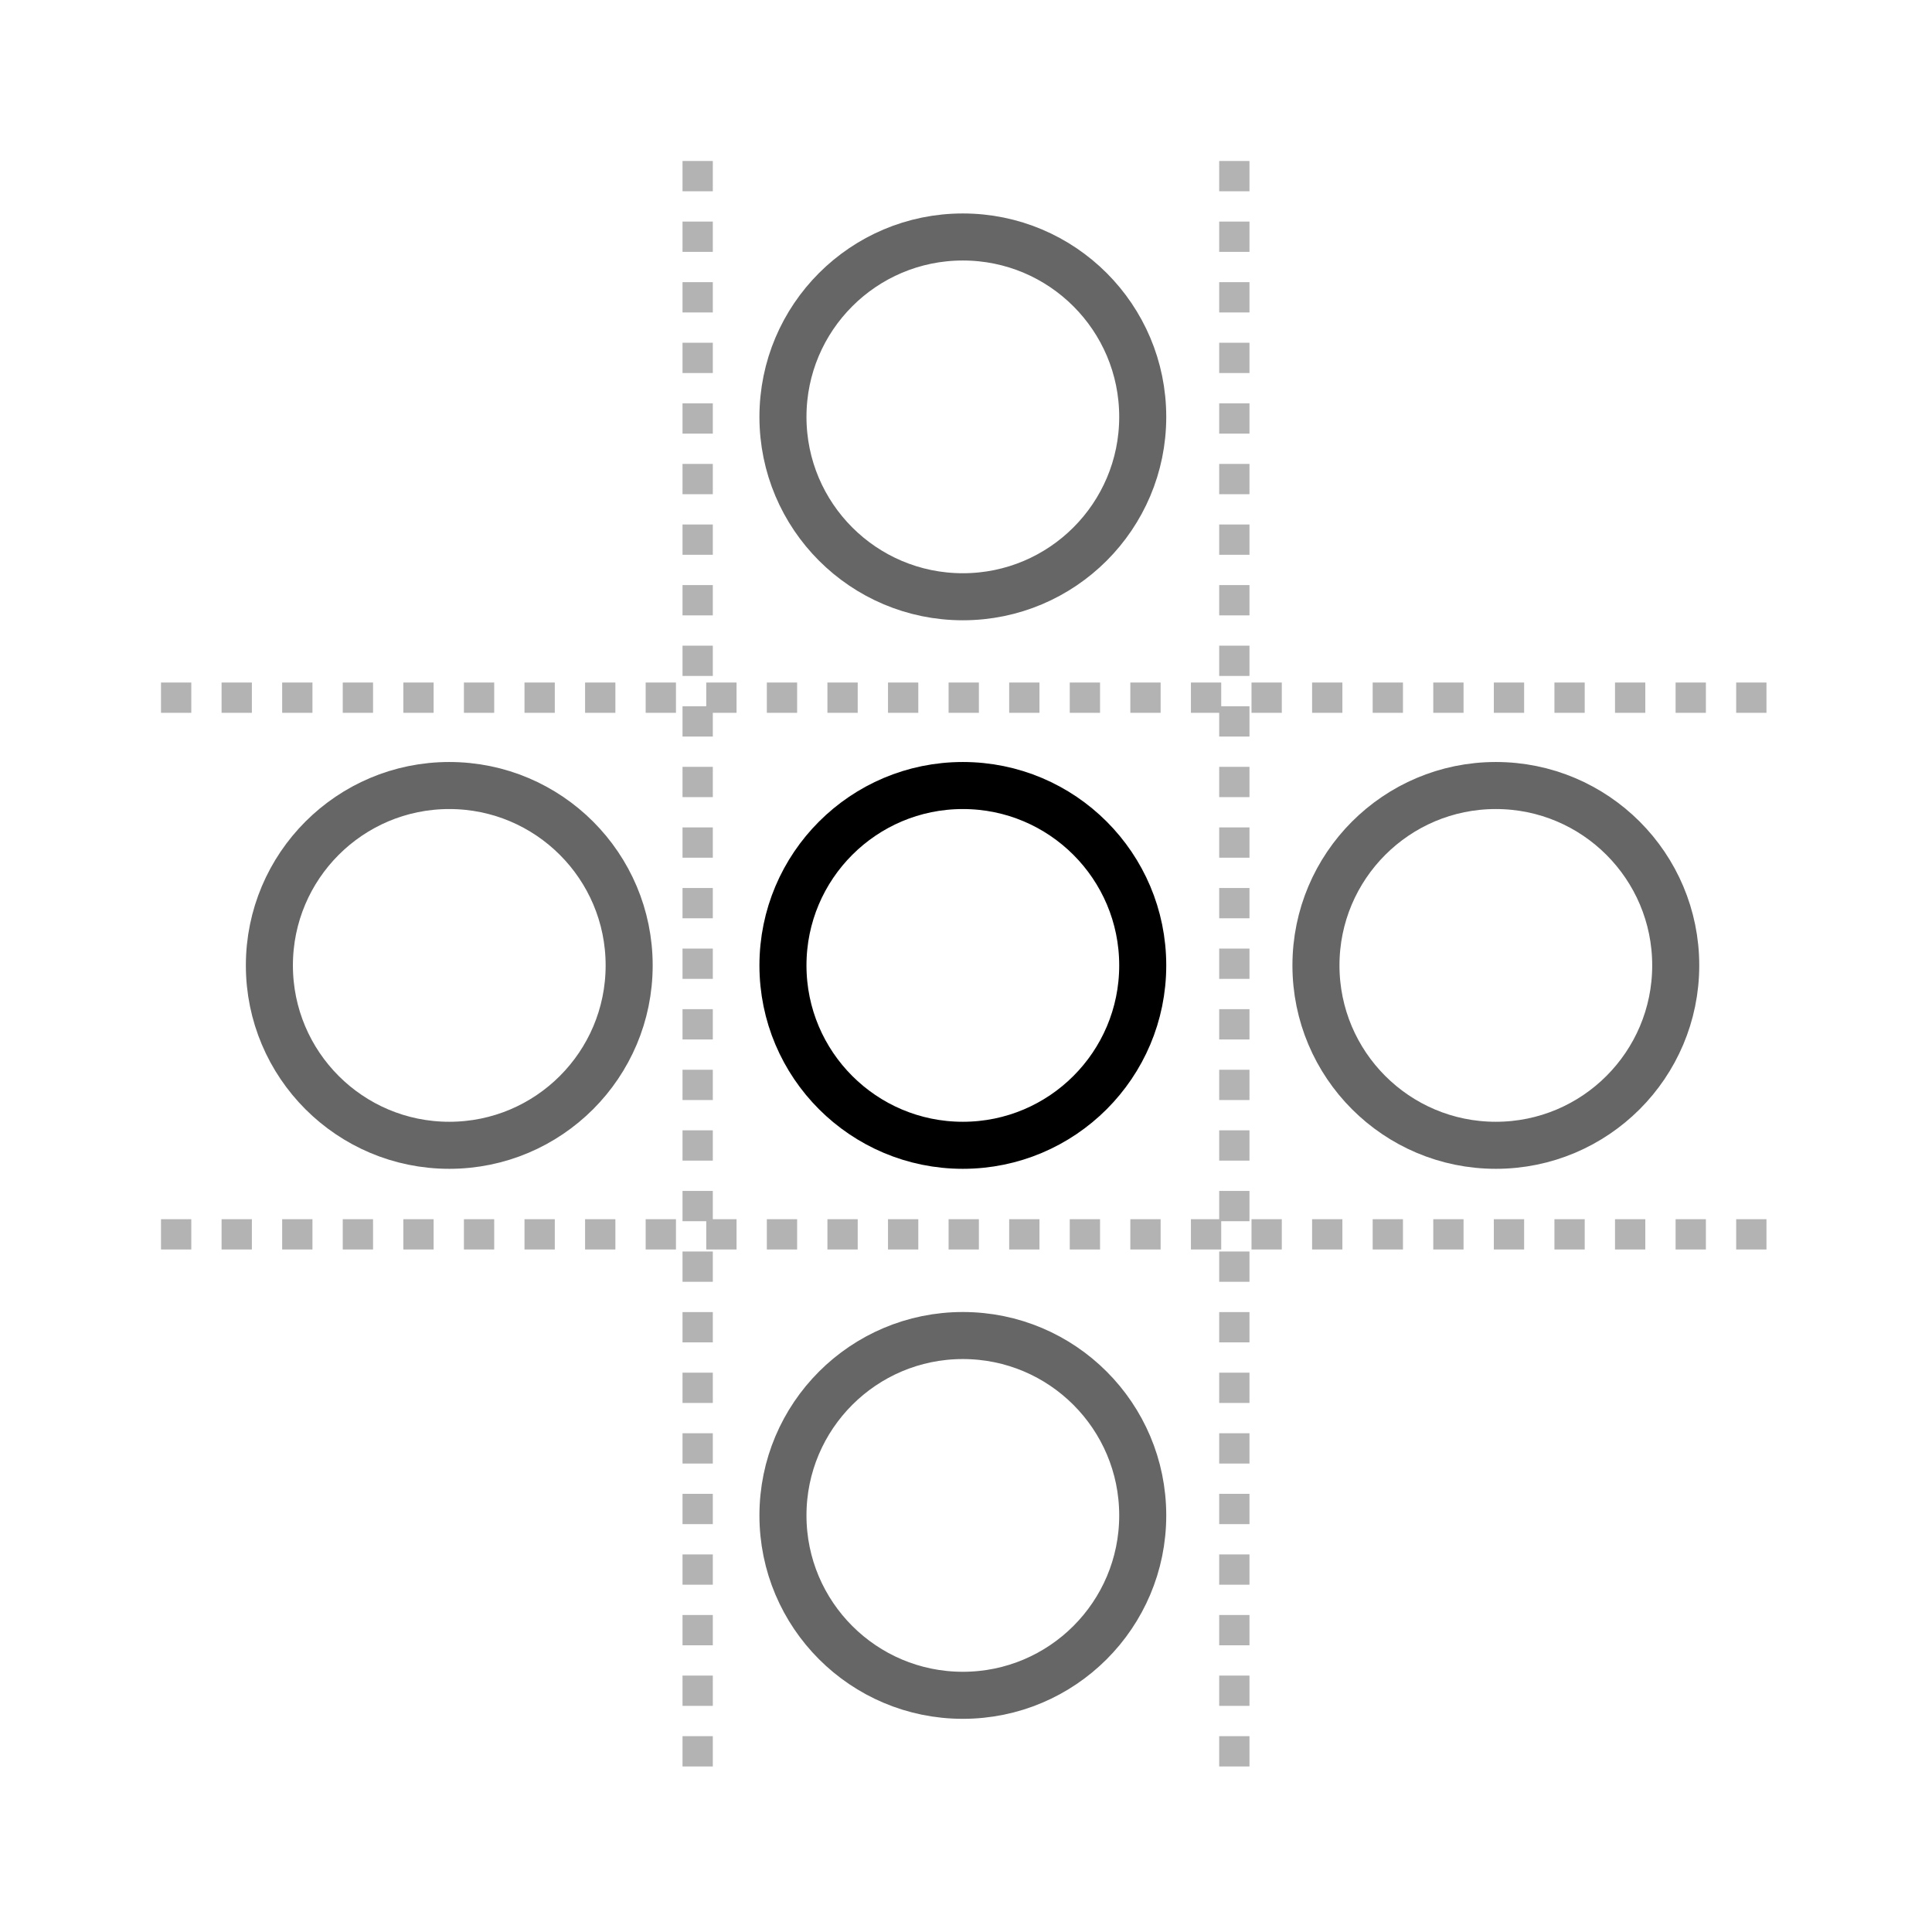
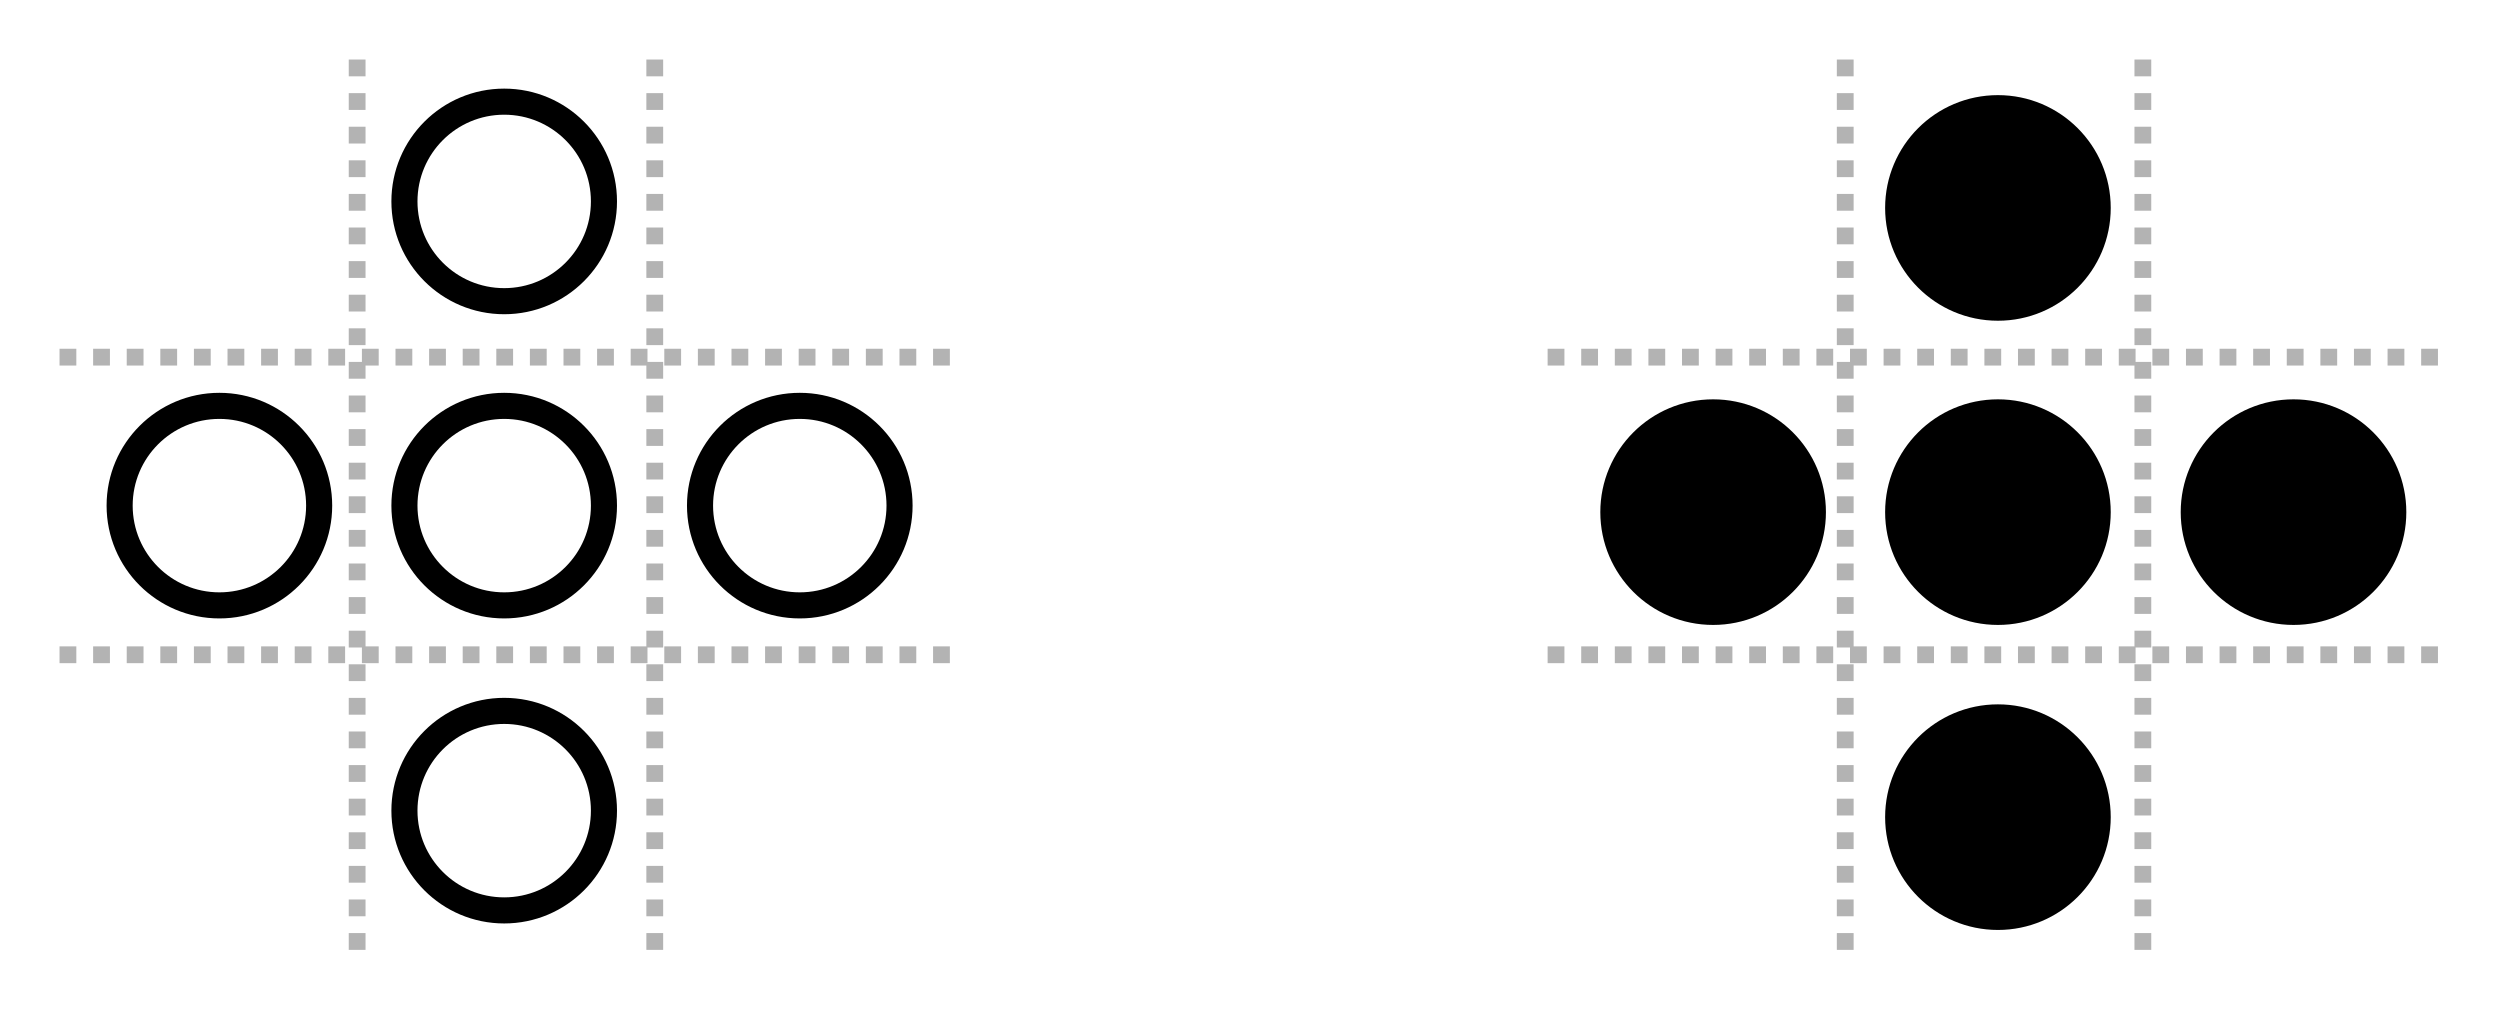
- <svg xmlns="http://www.w3.org/2000/svg" width="36mm" height="36mm" viewBox="0 0 127.559 127.559" id="svg9706" version="1.1">
+ <svg xmlns="http://www.w3.org/2000/svg" width="84mm" height="34mm" viewBox="0 0 297.638 120.472" id="svg9706" version="1.1">
  <defs id="defs9708">
    <marker style="overflow:visible" id="marker11020" refX="0" refY="0" orient="auto">
-       <path transform="matrix(-0.4,0,0,-0.4,-4,0)" style="fill:#000000;fill-opacity:1;fill-rule:evenodd;stroke:#000000;stroke-width:1pt;stroke-opacity:1" d="M 0,0 5,-5 -12.5,0 5,5 0,0 Z" id="path11022" />
+       <path transform="matrix(-0.4,0,0,-0.4,-4,0)" style="fill:#000000;fill-opacity:1;fill-rule:evenodd;stroke:#000000;stroke-width:1pt;stroke-opacity:1" d="M 0,0 5,-5 -12.5,0 5,5 Z" id="path11022" />
    </marker>
    <marker style="overflow:visible" id="marker10950" refX="0" refY="0" orient="auto">
-       <path transform="matrix(0.4,0,0,0.4,4,0)" style="fill:#000000;fill-opacity:1;fill-rule:evenodd;stroke:#000000;stroke-width:1pt;stroke-opacity:1" d="M 0,0 5,-5 -12.5,0 5,5 0,0 Z" id="path10952" />
+       <path transform="matrix(0.4,0,0,0.4,4,0)" style="fill:#000000;fill-opacity:1;fill-rule:evenodd;stroke:#000000;stroke-width:1pt;stroke-opacity:1" d="M 0,0 5,-5 -12.5,0 5,5 Z" id="path10952" />
    </marker>
    <marker orient="auto" refY="0" refX="0" id="Arrow1Mend" style="overflow:visible">
-       <path id="path4219" d="M 0,0 5,-5 -12.5,0 5,5 0,0 Z" style="fill:#000000;fill-opacity:1;fill-rule:evenodd;stroke:#000000;stroke-width:1pt;stroke-opacity:1" transform="matrix(-0.4,0,0,-0.4,-4,0)" />
+       <path id="path4219" d="M 0,0 5,-5 -12.5,0 5,5 Z" style="fill:#000000;fill-opacity:1;fill-rule:evenodd;stroke:#000000;stroke-width:1pt;stroke-opacity:1" transform="matrix(-0.4,0,0,-0.4,-4,0)" />
    </marker>
    <marker orient="auto" refY="0" refX="0" id="Arrow1Mstart" style="overflow:visible">
-       <path id="path4216" d="M 0,0 5,-5 -12.5,0 5,5 0,0 Z" style="fill:#000000;fill-opacity:1;fill-rule:evenodd;stroke:#000000;stroke-width:1pt;stroke-opacity:1" transform="matrix(0.4,0,0,0.4,4,0)" />
+       <path id="path4216" d="M 0,0 5,-5 -12.5,0 5,5 Z" style="fill:#000000;fill-opacity:1;fill-rule:evenodd;stroke:#000000;stroke-width:1pt;stroke-opacity:1" transform="matrix(0.4,0,0,0.4,4,0)" />
    </marker>
    <marker orient="auto" refY="0" refX="0" id="Arrow1Mstart-0" style="overflow:visible">
-       <path id="path4216-8" d="M 0,0 5,-5 -12.5,0 5,5 0,0 Z" style="fill:#000000;fill-opacity:1;fill-rule:evenodd;stroke:#000000;stroke-width:1pt;stroke-opacity:1" transform="matrix(0.4,0,0,0.4,4,0)" />
+       <path id="path4216-8" d="M 0,0 5,-5 -12.5,0 5,5 Z" style="fill:#000000;fill-opacity:1;fill-rule:evenodd;stroke:#000000;stroke-width:1pt;stroke-opacity:1" transform="matrix(0.4,0,0,0.4,4,0)" />
    </marker>
    <marker orient="auto" refY="0" refX="0" id="Arrow1Mend-1" style="overflow:visible">
-       <path id="path4219-9" d="M 0,0 5,-5 -12.5,0 5,5 0,0 Z" style="fill:#000000;fill-opacity:1;fill-rule:evenodd;stroke:#000000;stroke-width:1pt;stroke-opacity:1" transform="matrix(-0.4,0,0,-0.4,-4,0)" />
+       <path id="path4219-9" d="M 0,0 5,-5 -12.5,0 5,5 Z" style="fill:#000000;fill-opacity:1;fill-rule:evenodd;stroke:#000000;stroke-width:1pt;stroke-opacity:1" transform="matrix(-0.4,0,0,-0.4,-4,0)" />
    </marker>
    <marker orient="auto" refY="0" refX="0" id="Arrow1Mstart-09" style="overflow:visible">
-       <path id="path4216-2" d="M 0,0 5,-5 -12.5,0 5,5 0,0 Z" style="fill:#000000;fill-opacity:1;fill-rule:evenodd;stroke:#000000;stroke-width:1pt;stroke-opacity:1" transform="matrix(0.4,0,0,0.4,4,0)" />
+       <path id="path4216-2" d="M 0,0 5,-5 -12.5,0 5,5 Z" style="fill:#000000;fill-opacity:1;fill-rule:evenodd;stroke:#000000;stroke-width:1pt;stroke-opacity:1" transform="matrix(0.4,0,0,0.4,4,0)" />
    </marker>
    <marker orient="auto" refY="0" refX="0" id="Arrow1Mend-9" style="overflow:visible">
-       <path id="path4219-3" d="M 0,0 5,-5 -12.5,0 5,5 0,0 Z" style="fill:#000000;fill-opacity:1;fill-rule:evenodd;stroke:#000000;stroke-width:1pt;stroke-opacity:1" transform="matrix(-0.4,0,0,-0.4,-4,0)" />
+       <path id="path4219-3" d="M 0,0 5,-5 -12.5,0 5,5 Z" style="fill:#000000;fill-opacity:1;fill-rule:evenodd;stroke:#000000;stroke-width:1pt;stroke-opacity:1" transform="matrix(-0.4,0,0,-0.4,-4,0)" />
    </marker>
    <marker style="overflow:visible" id="marker10950-7" refX="0" refY="0" orient="auto">
-       <path transform="matrix(0.4,0,0,0.4,4,0)" style="fill:#000000;fill-opacity:1;fill-rule:evenodd;stroke:#000000;stroke-width:1pt;stroke-opacity:1" d="M 0,0 5,-5 -12.5,0 5,5 0,0 Z" id="path10952-6" />
+       <path transform="matrix(0.4,0,0,0.4,4,0)" style="fill:#000000;fill-opacity:1;fill-rule:evenodd;stroke:#000000;stroke-width:1pt;stroke-opacity:1" d="M 0,0 5,-5 -12.5,0 5,5 Z" id="path10952-6" />
    </marker>
    <marker style="overflow:visible" id="marker11020-5" refX="0" refY="0" orient="auto">
-       <path transform="matrix(-0.4,0,0,-0.4,-4,0)" style="fill:#000000;fill-opacity:1;fill-rule:evenodd;stroke:#000000;stroke-width:1pt;stroke-opacity:1" d="M 0,0 5,-5 -12.5,0 5,5 0,0 Z" id="path11022-5" />
+       <path transform="matrix(-0.4,0,0,-0.4,-4,0)" style="fill:#000000;fill-opacity:1;fill-rule:evenodd;stroke:#000000;stroke-width:1pt;stroke-opacity:1" d="M 0,0 5,-5 -12.5,0 5,5 Z" id="path11022-5" />
    </marker>
    <marker style="overflow:visible" id="marker10950-0" refX="0" refY="0" orient="auto">
-       <path transform="matrix(0.4,0,0,0.4,4,0)" style="fill:#000000;fill-opacity:1;fill-rule:evenodd;stroke:#000000;stroke-width:1pt;stroke-opacity:1" d="M 0,0 5,-5 -12.5,0 5,5 0,0 Z" id="path10952-5" />
+       <path transform="matrix(0.4,0,0,0.4,4,0)" style="fill:#000000;fill-opacity:1;fill-rule:evenodd;stroke:#000000;stroke-width:1pt;stroke-opacity:1" d="M 0,0 5,-5 -12.5,0 5,5 Z" id="path10952-5" />
    </marker>
    <marker style="overflow:visible" id="marker11020-9" refX="0" refY="0" orient="auto">
-       <path transform="matrix(-0.4,0,0,-0.4,-4,0)" style="fill:#000000;fill-opacity:1;fill-rule:evenodd;stroke:#000000;stroke-width:1pt;stroke-opacity:1" d="M 0,0 5,-5 -12.5,0 5,5 0,0 Z" id="path11022-7" />
+       <path transform="matrix(-0.4,0,0,-0.4,-4,0)" style="fill:#000000;fill-opacity:1;fill-rule:evenodd;stroke:#000000;stroke-width:1pt;stroke-opacity:1" d="M 0,0 5,-5 -12.5,0 5,5 Z" id="path11022-7" />
    </marker>
    <marker style="overflow:visible" id="marker10950-0-8" refX="0" refY="0" orient="auto">
-       <path transform="matrix(0.4,0,0,0.4,4,0)" style="fill:#000000;fill-opacity:1;fill-rule:evenodd;stroke:#000000;stroke-width:1pt;stroke-opacity:1" d="M 0,0 5,-5 -12.5,0 5,5 0,0 Z" id="path10952-5-3" />
+       <path transform="matrix(0.4,0,0,0.4,4,0)" style="fill:#000000;fill-opacity:1;fill-rule:evenodd;stroke:#000000;stroke-width:1pt;stroke-opacity:1" d="M 0,0 5,-5 -12.5,0 5,5 Z" id="path10952-5-3" />
    </marker>
    <marker style="overflow:visible" id="marker11020-9-4" refX="0" refY="0" orient="auto">
-       <path transform="matrix(-0.4,0,0,-0.4,-4,0)" style="fill:#000000;fill-opacity:1;fill-rule:evenodd;stroke:#000000;stroke-width:1pt;stroke-opacity:1" d="M 0,0 5,-5 -12.5,0 5,5 0,0 Z" id="path11022-7-8" />
+       <path transform="matrix(-0.4,0,0,-0.4,-4,0)" style="fill:#000000;fill-opacity:1;fill-rule:evenodd;stroke:#000000;stroke-width:1pt;stroke-opacity:1" d="M 0,0 5,-5 -12.5,0 5,5 Z" id="path11022-7-8" />
    </marker>
    <marker style="overflow:visible" id="marker10950-9" refX="0" refY="0" orient="auto">
-       <path transform="matrix(0.4,0,0,0.4,4,0)" style="fill:#000000;fill-opacity:1;fill-rule:evenodd;stroke:#000000;stroke-width:1pt;stroke-opacity:1" d="M 0,0 5,-5 -12.5,0 5,5 0,0 Z" id="path10952-9" />
+       <path transform="matrix(0.4,0,0,0.4,4,0)" style="fill:#000000;fill-opacity:1;fill-rule:evenodd;stroke:#000000;stroke-width:1pt;stroke-opacity:1" d="M 0,0 5,-5 -12.5,0 5,5 Z" id="path10952-9" />
    </marker>
    <marker style="overflow:visible" id="marker11020-8" refX="0" refY="0" orient="auto">
-       <path transform="matrix(-0.4,0,0,-0.4,-4,0)" style="fill:#000000;fill-opacity:1;fill-rule:evenodd;stroke:#000000;stroke-width:1pt;stroke-opacity:1" d="M 0,0 5,-5 -12.5,0 5,5 0,0 Z" id="path11022-4" />
+       <path transform="matrix(-0.4,0,0,-0.4,-4,0)" style="fill:#000000;fill-opacity:1;fill-rule:evenodd;stroke:#000000;stroke-width:1pt;stroke-opacity:1" d="M 0,0 5,-5 -12.5,0 5,5 Z" id="path11022-4" />
    </marker>
    <marker style="overflow:visible" id="marker10950-9-0" refX="0" refY="0" orient="auto">
-       <path transform="matrix(0.4,0,0,0.4,4,0)" style="fill:#000000;fill-opacity:1;fill-rule:evenodd;stroke:#000000;stroke-width:1pt;stroke-opacity:1" d="M 0,0 5,-5 -12.5,0 5,5 0,0 Z" id="path10952-9-7" />
+       <path transform="matrix(0.4,0,0,0.4,4,0)" style="fill:#000000;fill-opacity:1;fill-rule:evenodd;stroke:#000000;stroke-width:1pt;stroke-opacity:1" d="M 0,0 5,-5 -12.5,0 5,5 Z" id="path10952-9-7" />
    </marker>
    <marker style="overflow:visible" id="marker11020-8-5" refX="0" refY="0" orient="auto">
-       <path transform="matrix(-0.4,0,0,-0.4,-4,0)" style="fill:#000000;fill-opacity:1;fill-rule:evenodd;stroke:#000000;stroke-width:1pt;stroke-opacity:1" d="M 0,0 5,-5 -12.5,0 5,5 0,0 Z" id="path11022-4-3" />
+       <path transform="matrix(-0.4,0,0,-0.4,-4,0)" style="fill:#000000;fill-opacity:1;fill-rule:evenodd;stroke:#000000;stroke-width:1pt;stroke-opacity:1" d="M 0,0 5,-5 -12.5,0 5,5 Z" id="path11022-4-3" />
    </marker>
    <marker style="overflow:visible" id="marker10950-9-0-5" refX="0" refY="0" orient="auto">
-       <path transform="matrix(0.4,0,0,0.4,4,0)" style="fill:#000000;fill-opacity:1;fill-rule:evenodd;stroke:#000000;stroke-width:1pt;stroke-opacity:1" d="M 0,0 5,-5 -12.5,0 5,5 0,0 Z" id="path10952-9-7-0" />
+       <path transform="matrix(0.4,0,0,0.4,4,0)" style="fill:#000000;fill-opacity:1;fill-rule:evenodd;stroke:#000000;stroke-width:1pt;stroke-opacity:1" d="M 0,0 5,-5 -12.5,0 5,5 Z" id="path10952-9-7-0" />
    </marker>
    <marker style="overflow:visible" id="marker11020-8-5-2" refX="0" refY="0" orient="auto">
-       <path transform="matrix(-0.4,0,0,-0.4,-4,0)" style="fill:#000000;fill-opacity:1;fill-rule:evenodd;stroke:#000000;stroke-width:1pt;stroke-opacity:1" d="M 0,0 5,-5 -12.5,0 5,5 0,0 Z" id="path11022-4-3-9" />
+       <path transform="matrix(-0.4,0,0,-0.4,-4,0)" style="fill:#000000;fill-opacity:1;fill-rule:evenodd;stroke:#000000;stroke-width:1pt;stroke-opacity:1" d="M 0,0 5,-5 -12.5,0 5,5 Z" id="path11022-4-3-9" />
    </marker>
  </defs>
-   <g id="layer1" transform="translate(-255.1181,-421.6535)">
+   <g id="layer1" transform="translate(-81.49607,-726.3779)">
    <circle r="11.877" cy="237.033" cx="194.431" id="path7264-6-52" style="opacity:1;fill:none;fill-opacity:1;stroke:#000000;stroke-width:3.106;stroke-linejoin:miter;stroke-miterlimit:4;stroke-dasharray:none;stroke-dashoffset:0;stroke-opacity:1" />
    <circle r="11.877" cy="237.033" cx="282.316" id="path7264-6-52-8" style="opacity:1;fill:none;fill-opacity:1;stroke:#000000;stroke-width:3.106;stroke-linejoin:miter;stroke-miterlimit:4;stroke-dasharray:none;stroke-dashoffset:0;stroke-opacity:1" />
    <circle r="11.877" cy="289.974" cx="194.431" id="path7264-6-52-2" style="opacity:1;fill:#000000;fill-opacity:1;stroke:#000000;stroke-width:3.106;stroke-linejoin:miter;stroke-miterlimit:4;stroke-dasharray:none;stroke-dashoffset:0;stroke-opacity:1" />
    <circle r="11.877" cy="289.974" cx="282.316" id="path7264-6-52-8-1" style="opacity:1;fill:#000000;fill-opacity:1;stroke:#000000;stroke-width:3.106;stroke-linejoin:miter;stroke-miterlimit:4;stroke-dasharray:none;stroke-dashoffset:0;stroke-opacity:1" />
    <circle r="11.877" cy="342.914" cx="194.431" id="path7264-6-52-7" style="opacity:1;fill:none;fill-opacity:1;stroke:#000000;stroke-width:3.106;stroke-linejoin:miter;stroke-miterlimit:4;stroke-dasharray:none;stroke-dashoffset:0;stroke-opacity:1" />
    <circle r="11.877" cy="342.914" cx="282.316" id="path7264-6-52-8-1-9" style="opacity:1;fill:#000000;fill-opacity:1;stroke:#000000;stroke-width:3.106;stroke-linejoin:miter;stroke-miterlimit:4;stroke-dasharray:none;stroke-dashoffset:0;stroke-opacity:1" />
-     <path style="fill:none;fill-rule:evenodd;stroke:#000000;stroke-width:1.5;stroke-linecap:butt;stroke-linejoin:miter;stroke-miterlimit:4;stroke-dasharray:none;stroke-opacity:1;marker-start:url(#Arrow1Mstart);marker-end:url(#Arrow1Mend)" d="m 220.757,237.402 35.433,0" id="path10354" />
-     <path style="fill:none;fill-rule:evenodd;stroke:#000000;stroke-width:1.5;stroke-linecap:butt;stroke-linejoin:miter;stroke-miterlimit:4;stroke-dasharray:none;stroke-opacity:1;marker-start:url(#Arrow1Mstart-0);marker-end:url(#Arrow1Mend-1)" d="m 220.757,288.277 35.433,0" id="path10354-5" />
-     <path style="fill:none;fill-rule:evenodd;stroke:#000000;stroke-width:1.5;stroke-linecap:butt;stroke-linejoin:miter;stroke-miterlimit:4;stroke-dasharray:none;stroke-opacity:1;marker-start:url(#Arrow1Mstart-09);marker-end:url(#Arrow1Mend-9)" d="m 220.757,341.417 35.433,0" id="path10354-3" />
-     <text xml:space="preserve" style="font-style:normal;font-weight:normal;font-size:12.5px;line-height:125%;font-family:sans-serif;text-align:center;letter-spacing:0px;word-spacing:0px;text-anchor:middle;fill:#000000;fill-opacity:1;stroke:none;stroke-width:1px;stroke-linecap:butt;stroke-linejoin:miter;stroke-opacity:1" x="427.684" y="241.846" id="text9299-9">
-       <tspan x="427.684" y="241.846" style="font-style:normal;font-variant:normal;font-weight:normal;font-stretch:normal;font-size:17.5px;font-family:Arial;-inkscape-font-specification:Arial" id="tspan9332-9">interaction energy = w<tspan style="font-size:65%;baseline-shift:sub" id="tspan10852">11</tspan>
+     <path style="fill:none;fill-rule:evenodd;stroke:#000000;stroke-width:1.5;stroke-linecap:butt;stroke-linejoin:miter;stroke-miterlimit:4;stroke-dasharray:none;stroke-opacity:1;marker-start:url(#Arrow1Mstart);marker-end:url(#Arrow1Mend)" d="m 220.757,237.402 h 35.433" id="path10354" />
+     <path style="fill:none;fill-rule:evenodd;stroke:#000000;stroke-width:1.5;stroke-linecap:butt;stroke-linejoin:miter;stroke-miterlimit:4;stroke-dasharray:none;stroke-opacity:1;marker-start:url(#Arrow1Mstart-0);marker-end:url(#Arrow1Mend-1)" d="m 220.757,288.277 h 35.433" id="path10354-5" />
+     <path style="fill:none;fill-rule:evenodd;stroke:#000000;stroke-width:1.5;stroke-linecap:butt;stroke-linejoin:miter;stroke-miterlimit:4;stroke-dasharray:none;stroke-opacity:1;marker-start:url(#Arrow1Mstart-09);marker-end:url(#Arrow1Mend-9)" d="m 220.757,341.417 h 35.433" id="path10354-3" />
+     <text xml:space="preserve" style="font-style:normal;font-weight:normal;line-height:0%;font-family:sans-serif;text-align:center;letter-spacing:0px;word-spacing:0px;text-anchor:middle;fill:#000000;fill-opacity:1;stroke:none;stroke-width:1px;stroke-linecap:butt;stroke-linejoin:miter;stroke-opacity:1" x="427.684" y="241.846" id="text9299-9">
+       <tspan x="427.684" y="241.846" style="font-style:normal;font-variant:normal;font-weight:normal;font-stretch:normal;font-size:17.5px;line-height:1.25;font-family:Arial;-inkscape-font-specification:Arial" id="tspan9332-9">interaction energy = w<tspan style="font-size:65%;baseline-shift:sub" id="tspan10852">11</tspan>
      </tspan>
    </text>
-     <text xml:space="preserve" style="font-style:normal;font-weight:normal;font-size:12.5px;line-height:125%;font-family:sans-serif;text-align:center;letter-spacing:0px;word-spacing:0px;text-anchor:middle;fill:#000000;fill-opacity:1;stroke:none;stroke-width:1px;stroke-linecap:butt;stroke-linejoin:miter;stroke-opacity:1" x="427.684" y="295.689" id="text9299-9-6">
-       <tspan x="427.684" y="295.689" style="font-style:normal;font-variant:normal;font-weight:normal;font-stretch:normal;font-size:17.5px;font-family:Arial;-inkscape-font-specification:Arial" id="tspan9332-9-0">interaction energy = w<tspan style="font-size:65%;baseline-shift:sub" id="tspan10875">22</tspan>
+     <text xml:space="preserve" style="font-style:normal;font-weight:normal;line-height:0%;font-family:sans-serif;text-align:center;letter-spacing:0px;word-spacing:0px;text-anchor:middle;fill:#000000;fill-opacity:1;stroke:none;stroke-width:1px;stroke-linecap:butt;stroke-linejoin:miter;stroke-opacity:1" x="427.684" y="295.689" id="text9299-9-6">
+       <tspan x="427.684" y="295.689" style="font-style:normal;font-variant:normal;font-weight:normal;font-stretch:normal;font-size:17.5px;line-height:1.25;font-family:Arial;-inkscape-font-specification:Arial" id="tspan9332-9-0">interaction energy = w<tspan style="font-size:65%;baseline-shift:sub" id="tspan10875">22</tspan>
      </tspan>
    </text>
-     <text xml:space="preserve" style="font-style:normal;font-weight:normal;font-size:12.5px;line-height:125%;font-family:sans-serif;text-align:center;letter-spacing:0px;word-spacing:0px;text-anchor:middle;fill:#000000;fill-opacity:1;stroke:none;stroke-width:1px;stroke-linecap:butt;stroke-linejoin:miter;stroke-opacity:1" x="427.684" y="347.76" id="text9299-9-5">
-       <tspan x="427.684" y="347.76" style="font-style:normal;font-variant:normal;font-weight:normal;font-stretch:normal;font-size:17.5px;font-family:Arial;-inkscape-font-specification:Arial" id="tspan9332-9-3">interaction energy = w<tspan style="font-size:65%;baseline-shift:sub" id="tspan10852-4">12</tspan>
+     <text xml:space="preserve" style="font-style:normal;font-weight:normal;line-height:0%;font-family:sans-serif;text-align:center;letter-spacing:0px;word-spacing:0px;text-anchor:middle;fill:#000000;fill-opacity:1;stroke:none;stroke-width:1px;stroke-linecap:butt;stroke-linejoin:miter;stroke-opacity:1" x="427.684" y="347.76" id="text9299-9-5">
+       <tspan x="427.684" y="347.76" style="font-style:normal;font-variant:normal;font-weight:normal;font-stretch:normal;font-size:17.5px;line-height:1.25;font-family:Arial;-inkscape-font-specification:Arial" id="tspan9332-9-3">interaction energy = w<tspan style="font-size:65%;baseline-shift:sub" id="tspan10852-4">12</tspan>
      </tspan>
    </text>
    <circle r="11.877" cy="449.177" cx="318.689" id="path7264-6-52-7-2" style="opacity:1;fill:none;fill-opacity:1;stroke:#666666;stroke-width:3.106;stroke-linejoin:miter;stroke-miterlimit:4;stroke-dasharray:none;stroke-dashoffset:0;stroke-opacity:1" />
    <circle r="11.877" cy="485.394" cx="318.689" id="path7264-6-52-7-3" style="opacity:1;fill:none;fill-opacity:1;stroke:#000000;stroke-width:3.106;stroke-linejoin:miter;stroke-miterlimit:4;stroke-dasharray:none;stroke-dashoffset:0;stroke-opacity:1" />
    <circle r="11.877" cy="485.394" cx="353.88" id="path7264-6-52-7-9" style="opacity:1;fill:none;fill-opacity:1;stroke:#666666;stroke-width:3.106;stroke-linejoin:miter;stroke-miterlimit:4;stroke-dasharray:none;stroke-dashoffset:0;stroke-opacity:1" />
    <circle r="11.877" cy="521.708" cx="318.689" id="path7264-6-52-7-1" style="opacity:1;fill:none;fill-opacity:1;stroke:#666666;stroke-width:3.106;stroke-linejoin:miter;stroke-miterlimit:4;stroke-dasharray:none;stroke-dashoffset:0;stroke-opacity:1" />
    <circle r="11.877" cy="485.394" cx="284.781" id="path7264-6-52-7-36" style="opacity:1;fill:none;fill-opacity:1;stroke:#666666;stroke-width:3.106;stroke-linejoin:miter;stroke-miterlimit:4;stroke-dasharray:none;stroke-dashoffset:0;stroke-opacity:1" />
    <g id="g10936">
-       <path id="path10928" d="m 301.181,432.283 0,106.299" style="fill:none;fill-rule:evenodd;stroke:#b3b3b3;stroke-width:2;stroke-linecap:butt;stroke-linejoin:miter;stroke-miterlimit:4;stroke-dasharray:2, 2;stroke-dashoffset:0;stroke-opacity:1" />
-       <path id="path10930" d="m 336.614,432.283 0,106.299" style="fill:none;fill-rule:evenodd;stroke:#b3b3b3;stroke-width:2;stroke-linecap:butt;stroke-linejoin:miter;stroke-miterlimit:4;stroke-dasharray:2, 2;stroke-dashoffset:0;stroke-opacity:1" />
-       <path id="path10932" d="m 265.748,467.717 106.299,0" style="fill:none;fill-rule:evenodd;stroke:#b3b3b3;stroke-width:2;stroke-linecap:butt;stroke-linejoin:miter;stroke-miterlimit:4;stroke-dasharray:2, 2;stroke-dashoffset:0;stroke-opacity:1" />
-       <path id="path10934" d="m 265.748,503.15 106.299,0" style="fill:none;fill-rule:evenodd;stroke:#b3b3b3;stroke-width:2;stroke-linecap:butt;stroke-linejoin:miter;stroke-miterlimit:4;stroke-dasharray:2, 2;stroke-dashoffset:0;stroke-opacity:1" />
+       <path id="path10928" d="M 301.181,432.283 V 538.583" style="fill:none;fill-rule:evenodd;stroke:#b3b3b3;stroke-width:2;stroke-linecap:butt;stroke-linejoin:miter;stroke-miterlimit:4;stroke-dasharray:2, 2;stroke-dashoffset:0;stroke-opacity:1" />
+       <path id="path10930" d="M 336.614,432.283 V 538.583" style="fill:none;fill-rule:evenodd;stroke:#b3b3b3;stroke-width:2;stroke-linecap:butt;stroke-linejoin:miter;stroke-miterlimit:4;stroke-dasharray:2, 2;stroke-dashoffset:0;stroke-opacity:1" />
+       <path id="path10932" d="M 265.748,467.717 H 372.047" style="fill:none;fill-rule:evenodd;stroke:#b3b3b3;stroke-width:2;stroke-linecap:butt;stroke-linejoin:miter;stroke-miterlimit:4;stroke-dasharray:2, 2;stroke-dashoffset:0;stroke-opacity:1" />
+       <path id="path10934" d="M 265.748,503.15 H 372.047" style="fill:none;fill-rule:evenodd;stroke:#b3b3b3;stroke-width:2;stroke-linecap:butt;stroke-linejoin:miter;stroke-miterlimit:4;stroke-dasharray:2, 2;stroke-dashoffset:0;stroke-opacity:1" />
    </g>
+     <circle r="11.877" cy="750.358" cx="141.523" id="path7264-6-52-7-2-1" style="fill:none;fill-opacity:1;stroke:#000000;stroke-width:3.106;stroke-linejoin:miter;stroke-miterlimit:4;stroke-dasharray:none;stroke-dashoffset:0;stroke-opacity:1" />
+     <circle r="11.877" cy="786.575" cx="141.523" id="path7264-6-52-7-3-7" style="fill:none;fill-opacity:1;stroke:#000000;stroke-width:3.106;stroke-linejoin:miter;stroke-miterlimit:4;stroke-dasharray:none;stroke-dashoffset:0;stroke-opacity:1" />
+     <circle r="11.877" cy="786.575" cx="176.715" id="path7264-6-52-7-9-7" style="fill:none;fill-opacity:1;stroke:#000000;stroke-width:3.106;stroke-linejoin:miter;stroke-miterlimit:4;stroke-dasharray:none;stroke-dashoffset:0;stroke-opacity:1" />
+     <circle r="11.877" cy="822.89" cx="141.523" id="path7264-6-52-7-1-3" style="fill:none;fill-opacity:1;stroke:#000000;stroke-width:3.106;stroke-linejoin:miter;stroke-miterlimit:4;stroke-dasharray:none;stroke-dashoffset:0;stroke-opacity:1" />
+     <circle r="11.877" cy="786.575" cx="107.616" id="path7264-6-52-7-36-2" style="fill:none;fill-opacity:1;stroke:#000000;stroke-width:3.106;stroke-linejoin:miter;stroke-miterlimit:4;stroke-dasharray:none;stroke-dashoffset:0;stroke-opacity:1" />
+     <path id="path10928-1" d="M 124.016,733.465 V 839.764" style="fill:none;fill-rule:evenodd;stroke:#b3b3b3;stroke-width:2;stroke-linecap:butt;stroke-linejoin:miter;stroke-miterlimit:4;stroke-dasharray:2, 2;stroke-dashoffset:0;stroke-opacity:1" />
+     <path id="path10930-8" d="M 159.449,733.465 V 839.764" style="fill:none;fill-rule:evenodd;stroke:#b3b3b3;stroke-width:2;stroke-linecap:butt;stroke-linejoin:miter;stroke-miterlimit:4;stroke-dasharray:2, 2;stroke-dashoffset:0;stroke-opacity:1" />
+     <path id="path10932-0" d="M 88.583,768.898 H 194.882" style="fill:none;fill-rule:evenodd;stroke:#b3b3b3;stroke-width:2;stroke-linecap:butt;stroke-linejoin:miter;stroke-miterlimit:4;stroke-dasharray:2, 2;stroke-dashoffset:0;stroke-opacity:1" />
+     <path id="path10934-1" d="M 88.583,804.331 H 194.882" style="fill:none;fill-rule:evenodd;stroke:#b3b3b3;stroke-width:2;stroke-linecap:butt;stroke-linejoin:miter;stroke-miterlimit:4;stroke-dasharray:2, 2;stroke-dashoffset:0;stroke-opacity:1" />
+     <circle r="11.877" cy="751.133" cx="319.36" id="path7264-6-52-7-2-3" style="fill:#000000;fill-opacity:1;stroke:#000000;stroke-width:3.106;stroke-linejoin:miter;stroke-miterlimit:4;stroke-dasharray:none;stroke-dashoffset:0;stroke-opacity:1" />
+     <circle r="11.877" cy="787.35" cx="319.36" id="path7264-6-52-7-3-8" style="fill:#000000;fill-opacity:1;stroke:#000000;stroke-width:3.106;stroke-linejoin:miter;stroke-miterlimit:4;stroke-dasharray:none;stroke-dashoffset:0;stroke-opacity:1" />
+     <circle r="11.877" cy="787.35" cx="354.551" id="path7264-6-52-7-9-3" style="fill:#000000;fill-opacity:1;stroke:#000000;stroke-width:3.106;stroke-linejoin:miter;stroke-miterlimit:4;stroke-dasharray:none;stroke-dashoffset:0;stroke-opacity:1" />
+     <circle r="11.877" cy="823.664" cx="319.36" id="path7264-6-52-7-1-6" style="fill:#000000;fill-opacity:1;stroke:#000000;stroke-width:3.106;stroke-linejoin:miter;stroke-miterlimit:4;stroke-dasharray:none;stroke-dashoffset:0;stroke-opacity:1" />
+     <circle r="11.877" cy="787.35" cx="285.452" id="path7264-6-52-7-36-7" style="fill:#000000;fill-opacity:1;stroke:#000000;stroke-width:3.106;stroke-linejoin:miter;stroke-miterlimit:4;stroke-dasharray:none;stroke-dashoffset:0;stroke-opacity:1" />
+     <path id="path10928-8" d="M 301.181,733.465 V 839.764" style="fill:none;fill-rule:evenodd;stroke:#b3b3b3;stroke-width:2;stroke-linecap:butt;stroke-linejoin:miter;stroke-miterlimit:4;stroke-dasharray:2, 2;stroke-dashoffset:0;stroke-opacity:1" />
+     <path id="path10930-53" d="M 336.614,733.465 V 839.764" style="fill:none;fill-rule:evenodd;stroke:#b3b3b3;stroke-width:2;stroke-linecap:butt;stroke-linejoin:miter;stroke-miterlimit:4;stroke-dasharray:2, 2;stroke-dashoffset:0;stroke-opacity:1" />
+     <path id="path10932-7" d="M 265.748,768.898 H 372.047" style="fill:none;fill-rule:evenodd;stroke:#b3b3b3;stroke-width:2;stroke-linecap:butt;stroke-linejoin:miter;stroke-miterlimit:4;stroke-dasharray:2, 2;stroke-dashoffset:0;stroke-opacity:1" />
+     <path id="path10934-0" d="M 265.748,804.331 H 372.047" style="fill:none;fill-rule:evenodd;stroke:#b3b3b3;stroke-width:2;stroke-linecap:butt;stroke-linejoin:miter;stroke-miterlimit:4;stroke-dasharray:2, 2;stroke-dashoffset:0;stroke-opacity:1" />
+     <circle r="11.877" cy="892.091" cx="141.523" id="path7264-6-52-7-2-1-2" style="fill:none;fill-opacity:1;stroke:#000000;stroke-width:3.106;stroke-linejoin:miter;stroke-miterlimit:4;stroke-dasharray:none;stroke-dashoffset:0;stroke-opacity:1" />
+     <circle r="11.877" cy="928.307" cx="141.523" id="path7264-6-52-7-3-7-8" style="fill:#000000;fill-opacity:1;stroke:#000000;stroke-width:3.106;stroke-linejoin:miter;stroke-miterlimit:4;stroke-dasharray:none;stroke-dashoffset:0;stroke-opacity:1" />
+     <circle r="11.877" cy="928.307" cx="176.715" id="path7264-6-52-7-9-7-6" style="fill:none;fill-opacity:1;stroke:#000000;stroke-width:3.106;stroke-linejoin:miter;stroke-miterlimit:4;stroke-dasharray:none;stroke-dashoffset:0;stroke-opacity:1" />
+     <circle r="11.877" cy="964.622" cx="141.523" id="path7264-6-52-7-1-3-7" style="fill:none;fill-opacity:1;stroke:#000000;stroke-width:3.106;stroke-linejoin:miter;stroke-miterlimit:4;stroke-dasharray:none;stroke-dashoffset:0;stroke-opacity:1" />
+     <circle r="11.877" cy="928.307" cx="107.616" id="path7264-6-52-7-36-2-0" style="fill:none;fill-opacity:1;stroke:#000000;stroke-width:3.106;stroke-linejoin:miter;stroke-miterlimit:4;stroke-dasharray:none;stroke-dashoffset:0;stroke-opacity:1" />
+     <path id="path10928-1-6" d="M 124.016,875.197 V 981.496" style="fill:none;fill-rule:evenodd;stroke:#b3b3b3;stroke-width:2;stroke-linecap:butt;stroke-linejoin:miter;stroke-miterlimit:4;stroke-dasharray:2, 2;stroke-dashoffset:0;stroke-opacity:1" />
+     <path id="path10930-8-3" d="M 159.449,875.197 V 981.496" style="fill:none;fill-rule:evenodd;stroke:#b3b3b3;stroke-width:2;stroke-linecap:butt;stroke-linejoin:miter;stroke-miterlimit:4;stroke-dasharray:2, 2;stroke-dashoffset:0;stroke-opacity:1" />
+     <path id="path10932-0-1" d="M 88.583,910.63 H 194.882" style="fill:none;fill-rule:evenodd;stroke:#b3b3b3;stroke-width:2;stroke-linecap:butt;stroke-linejoin:miter;stroke-miterlimit:4;stroke-dasharray:2, 2;stroke-dashoffset:0;stroke-opacity:1" />
+     <path id="path10934-1-6" d="M 88.583,946.063 H 194.882" style="fill:none;fill-rule:evenodd;stroke:#b3b3b3;stroke-width:2;stroke-linecap:butt;stroke-linejoin:miter;stroke-miterlimit:4;stroke-dasharray:2, 2;stroke-dashoffset:0;stroke-opacity:1" />
+     <circle r="11.877" cy="892.865" cx="319.36" id="path7264-6-52-7-2-3-4" style="fill:#000000;fill-opacity:1;stroke:#000000;stroke-width:3.106;stroke-linejoin:miter;stroke-miterlimit:4;stroke-dasharray:none;stroke-dashoffset:0;stroke-opacity:1" />
+     <circle r="11.877" cy="929.082" cx="319.36" id="path7264-6-52-7-3-8-4" style="fill:none;fill-opacity:1;stroke:#000000;stroke-width:3.106;stroke-linejoin:miter;stroke-miterlimit:4;stroke-dasharray:none;stroke-dashoffset:0;stroke-opacity:1" />
+     <circle r="11.877" cy="929.082" cx="354.551" id="path7264-6-52-7-9-3-6" style="fill:#000000;fill-opacity:1;stroke:#000000;stroke-width:3.106;stroke-linejoin:miter;stroke-miterlimit:4;stroke-dasharray:none;stroke-dashoffset:0;stroke-opacity:1" />
+     <circle r="11.877" cy="965.397" cx="319.36" id="path7264-6-52-7-1-6-0" style="fill:#000000;fill-opacity:1;stroke:#000000;stroke-width:3.106;stroke-linejoin:miter;stroke-miterlimit:4;stroke-dasharray:none;stroke-dashoffset:0;stroke-opacity:1" />
+     <circle r="11.877" cy="929.082" cx="285.452" id="path7264-6-52-7-36-7-0" style="fill:#000000;fill-opacity:1;stroke:#000000;stroke-width:3.106;stroke-linejoin:miter;stroke-miterlimit:4;stroke-dasharray:none;stroke-dashoffset:0;stroke-opacity:1" />
+     <path id="path10928-8-4" d="M 301.181,875.197 V 981.496" style="fill:none;fill-rule:evenodd;stroke:#b3b3b3;stroke-width:2;stroke-linecap:butt;stroke-linejoin:miter;stroke-miterlimit:4;stroke-dasharray:2, 2;stroke-dashoffset:0;stroke-opacity:1" />
+     <path id="path10930-53-7" d="M 336.614,875.197 V 981.496" style="fill:none;fill-rule:evenodd;stroke:#b3b3b3;stroke-width:2;stroke-linecap:butt;stroke-linejoin:miter;stroke-miterlimit:4;stroke-dasharray:2, 2;stroke-dashoffset:0;stroke-opacity:1" />
+     <path id="path10932-7-3" d="M 265.748,910.63 H 372.047" style="fill:none;fill-rule:evenodd;stroke:#b3b3b3;stroke-width:2;stroke-linecap:butt;stroke-linejoin:miter;stroke-miterlimit:4;stroke-dasharray:2, 2;stroke-dashoffset:0;stroke-opacity:1" />
+     <path id="path10934-0-7" d="M 265.748,946.063 H 372.047" style="fill:none;fill-rule:evenodd;stroke:#b3b3b3;stroke-width:2;stroke-linecap:butt;stroke-linejoin:miter;stroke-miterlimit:4;stroke-dasharray:2, 2;stroke-dashoffset:0;stroke-opacity:1" />
  </g>
</svg>
